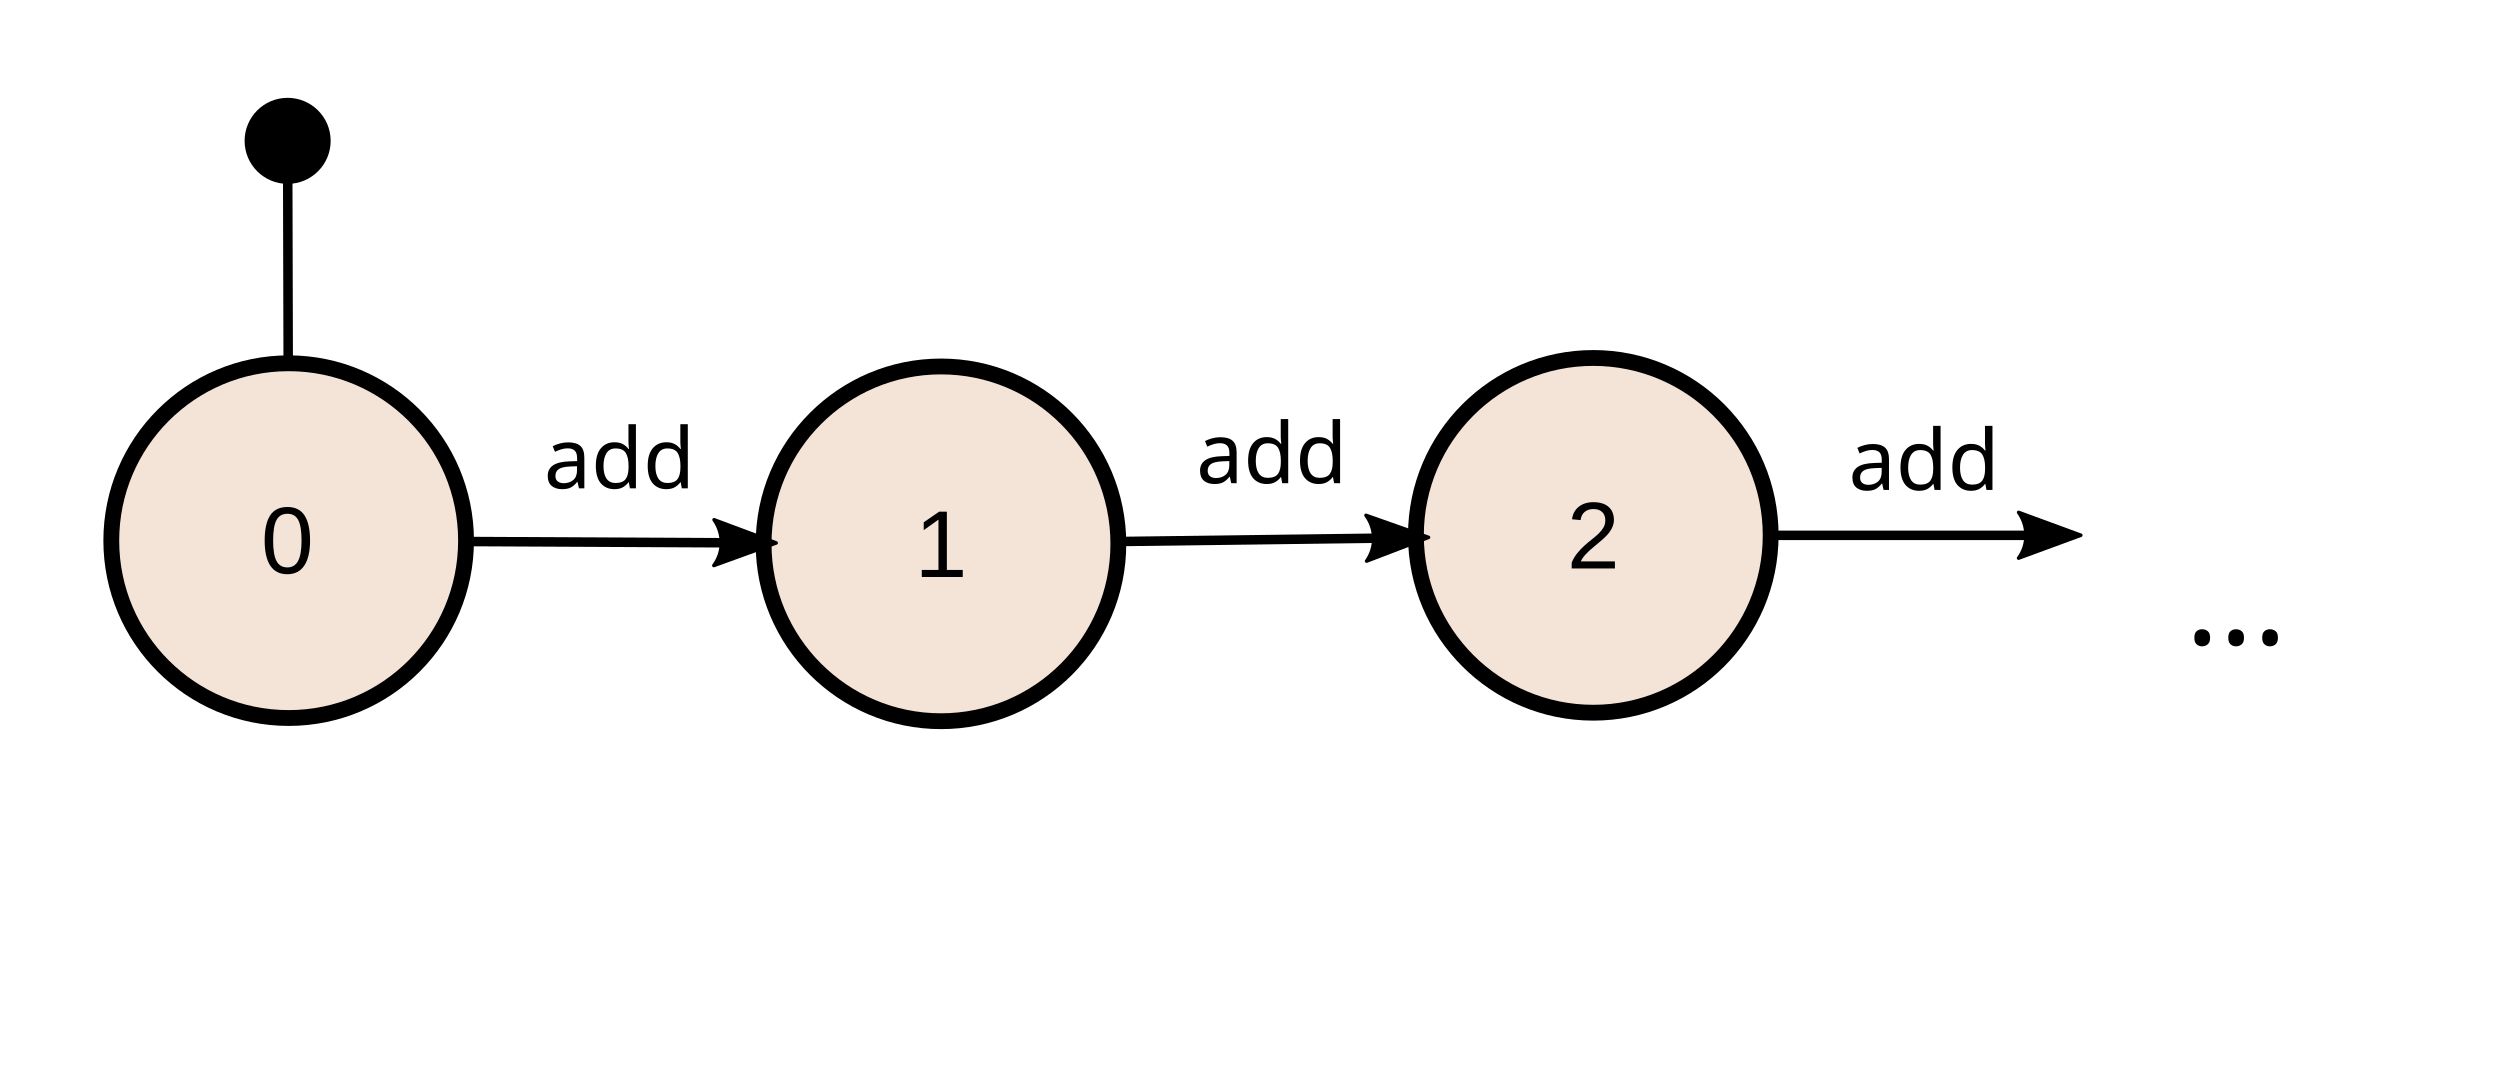
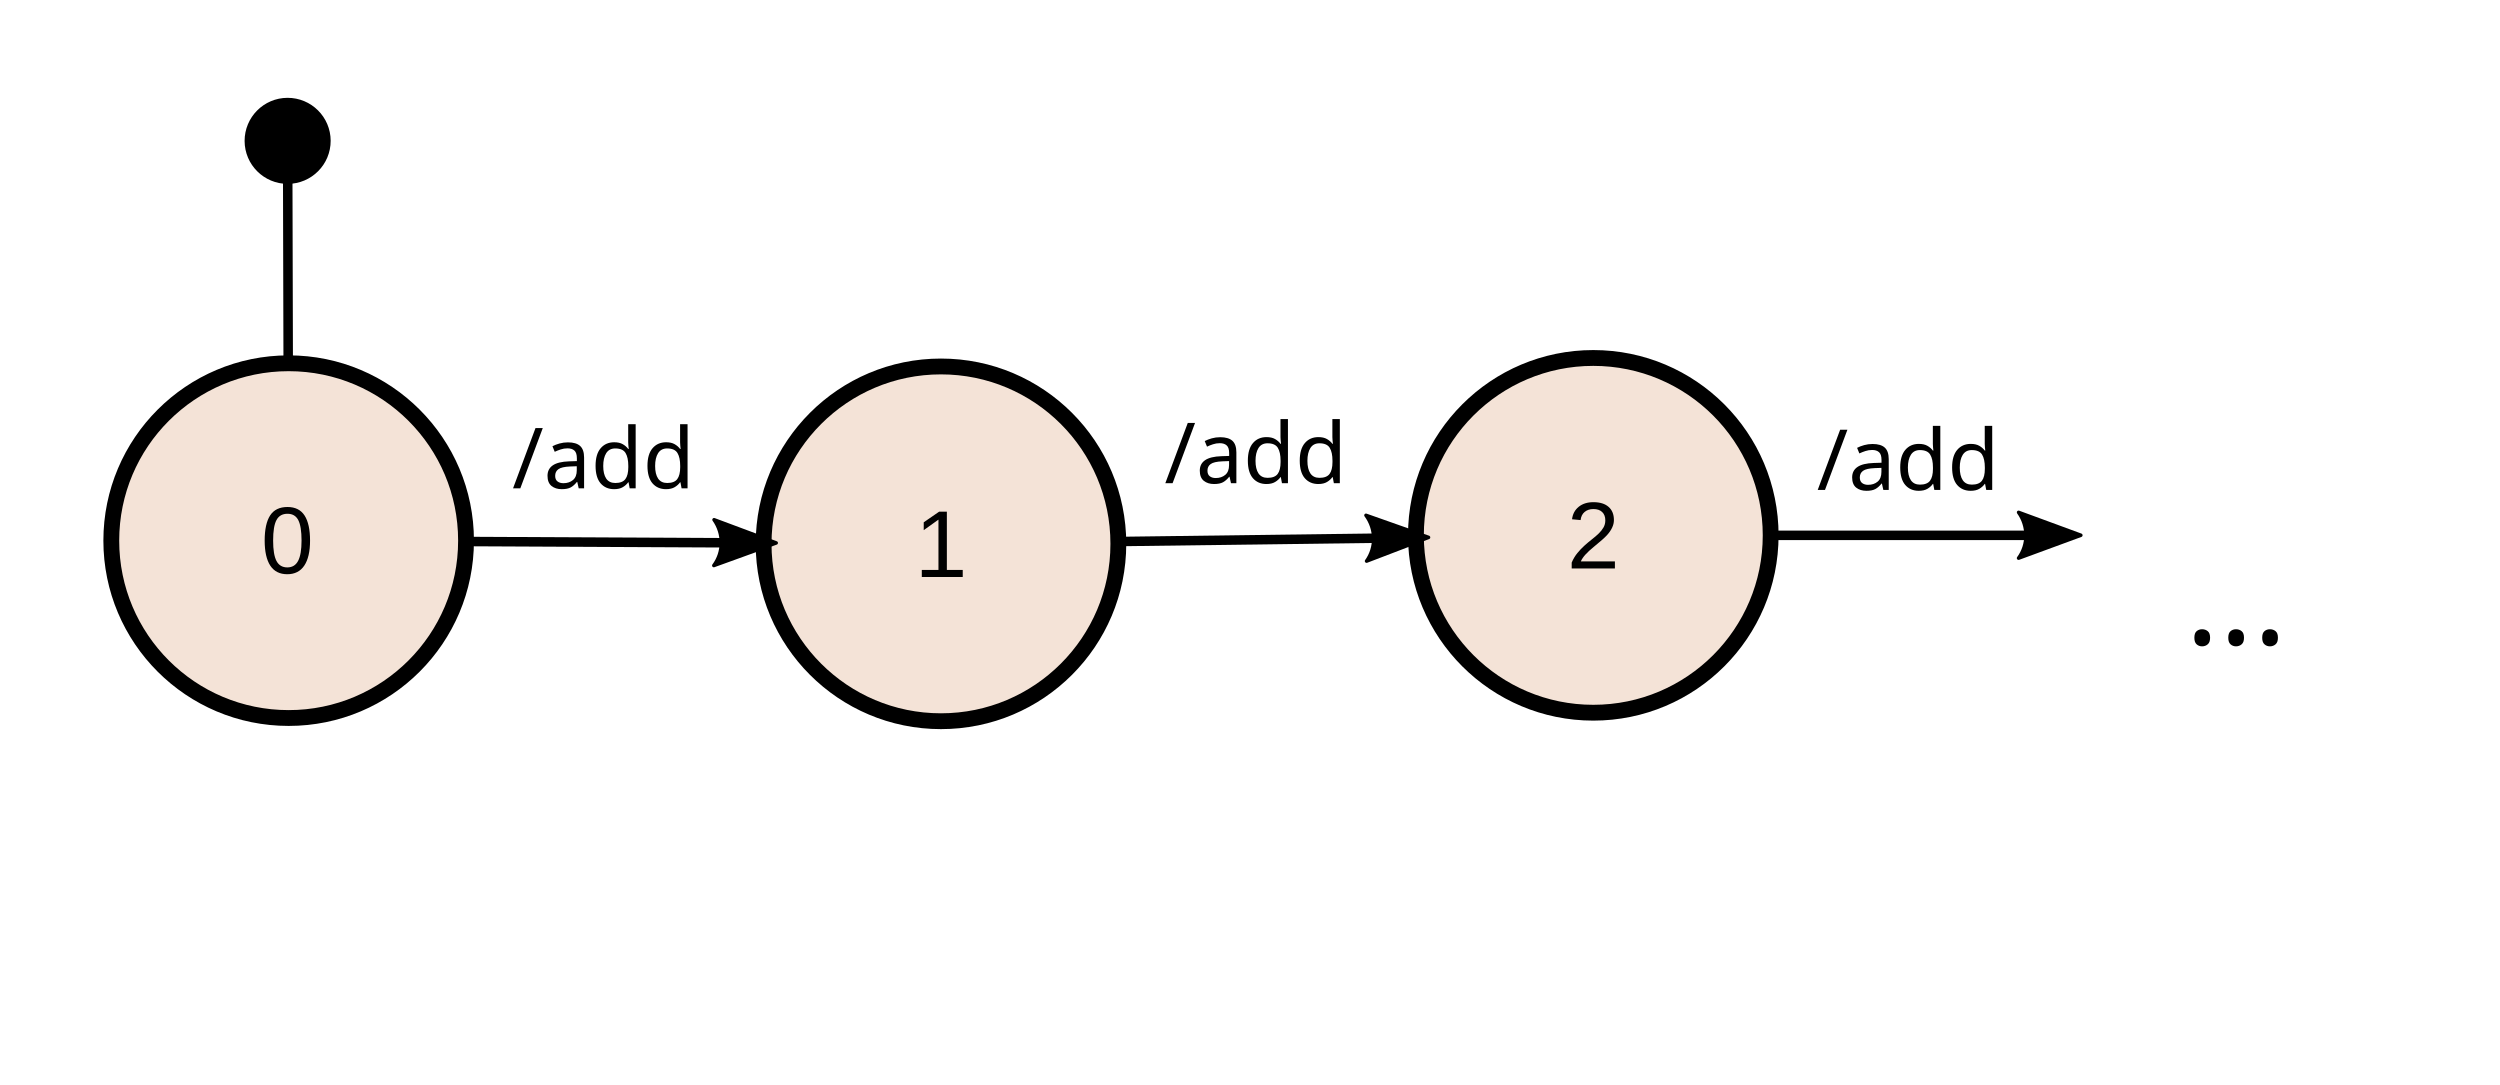
<svg xmlns="http://www.w3.org/2000/svg" width="790.193" height="342.781" id="svg2" version="1.1">
  <defs id="defs4">
    <marker orient="auto" refY="0.0" refX="0.0" id="DotL" style="overflow:visible">
      <path id="path3126" d="M -2.5,-1.0 C -2.5,1.76 -4.74,4.0 -7.5,4.0 C -10.26,4.0 -12.5,1.76 -12.5,-1.0 C -12.5,-3.76 -10.26,-6.0 -7.5,-6.0 C -4.74,-6.0 -2.5,-3.76 -2.5,-1.0 z " style="fill-rule:evenodd;stroke:#000000;stroke-width:1pt;stroke-opacity:1;fill:#000000;fill-opacity:1" transform="scale(0.8) translate(7.4, 1)" />
    </marker>
    <marker style="overflow:visible;" id="marker1237" refX="0.0" refY="0.0" orient="auto">
      <path transform="scale(0.6) rotate(180) translate(0,0)" d="M 8.719,4.034 L -2.207,0.016 L 8.719,-4.002 C 6.973,-1.63 6.983,1.616 8.719,4.034 z " style="fill-rule:evenodd;stroke-width:0.625;stroke-linejoin:round;stroke:#000000;stroke-opacity:1;fill:#000000;fill-opacity:1" id="path1235" />
    </marker>
    <marker orient="auto" refY="0.0" refX="0.0" id="marker13169" style="overflow:visible;">
      <path id="path13167" style="fill-rule:evenodd;stroke-width:0.625;stroke-linejoin:round;stroke:#000000;stroke-opacity:1;fill:#000000;fill-opacity:1" d="M 8.719,4.034 L -2.207,0.016 L 8.719,-4.002 C 6.973,-1.63 6.983,1.616 8.719,4.034 z " transform="scale(0.6) rotate(180) translate(0,0)" />
    </marker>
    <marker orient="auto" refY="0.0" refX="0.0" id="Arrow2Mend" style="overflow:visible;">
      <path id="path4698" style="fill-rule:evenodd;stroke-width:0.625;stroke-linejoin:round;stroke:#000000;stroke-opacity:1;fill:#000000;fill-opacity:1" d="M 8.719,4.034 L -2.207,0.016 L 8.719,-4.002 C 6.973,-1.63 6.983,1.616 8.719,4.034 z " transform="scale(0.6) rotate(180) translate(0,0)" />
    </marker>
    <marker orient="auto" refY="0.0" refX="0.0" id="marker7270" style="overflow:visible;">
      <path id="path7268" style="fill-rule:evenodd;stroke-width:0.625;stroke-linejoin:round;stroke:#000000;stroke-opacity:1;fill:#000000;fill-opacity:1" d="M 8.719,4.034 L -2.207,0.016 L 8.719,-4.002 C 6.973,-1.63 6.983,1.616 8.719,4.034 z " transform="scale(0.6) rotate(180) translate(0,0)" />
    </marker>
    <marker style="overflow:visible;" id="marker7092" refX="0.0" refY="0.0" orient="auto">
      <path transform="scale(0.6) rotate(180) translate(0,0)" d="M 8.719,4.034 L -2.207,0.016 L 8.719,-4.002 C 6.973,-1.63 6.983,1.616 8.719,4.034 z " style="fill-rule:evenodd;stroke-width:0.625;stroke-linejoin:round;stroke:#000000;stroke-opacity:1;fill:#000000;fill-opacity:1" id="path7090" />
    </marker>
    <marker orient="auto" refY="0.0" refX="0.0" id="marker7010" style="overflow:visible;">
      <path id="path7008" style="fill-rule:evenodd;stroke-width:0.625;stroke-linejoin:round;stroke:#000000;stroke-opacity:1;fill:#000000;fill-opacity:1" d="M 8.719,4.034 L -2.207,0.016 L 8.719,-4.002 C 6.973,-1.63 6.983,1.616 8.719,4.034 z " transform="scale(1.1) rotate(180) translate(1,0)" />
    </marker>
    <marker orient="auto" refY="0.0" refX="0.0" id="Arrow1Send" style="overflow:visible;">
      <path id="path4686" d="M 0.0,0.0 L 5.0,-5.0 L -12.5,0.0 L 5.0,5.0 L 0.0,0.0 z " style="fill-rule:evenodd;stroke:#000000;stroke-width:1pt;stroke-opacity:1;fill:#000000;fill-opacity:1" transform="scale(0.2) rotate(180) translate(6,0)" />
    </marker>
    <marker orient="auto" refY="0.0" refX="0.0" id="marker5311" style="overflow:visible;">
      <path id="path4680" d="M 0.0,0.0 L 5.0,-5.0 L -12.5,0.0 L 5.0,5.0 L 0.0,0.0 z " style="fill-rule:evenodd;stroke:#000000;stroke-width:1pt;stroke-opacity:1;fill:#000000;fill-opacity:1" transform="scale(0.4) rotate(180) translate(10,0)" />
    </marker>
    <marker orient="auto" refY="0.0" refX="0.0" id="marker4978" style="overflow:visible;">
      <path id="path4692" style="fill-rule:evenodd;stroke-width:0.625;stroke-linejoin:round;stroke:#000000;stroke-opacity:1;fill:#000000;fill-opacity:1" d="M 8.719,4.034 L -2.207,0.016 L 8.719,-4.002 C 6.973,-1.63 6.983,1.616 8.719,4.034 z " transform="scale(1.1) rotate(180) translate(1,0)" />
    </marker>
    <marker orient="auto" refY="0.0" refX="0.0" id="Arrow1Lend" style="overflow:visible;">
      <path id="path4674" d="M 0.0,0.0 L 5.0,-5.0 L -12.5,0.0 L 5.0,5.0 L 0.0,0.0 z " style="fill-rule:evenodd;stroke:#000000;stroke-width:1pt;stroke-opacity:1;fill:#000000;fill-opacity:1" transform="scale(0.8) rotate(180) translate(12.5,0)" />
    </marker>
    <marker orient="auto" refY="0" refX="0" id="Arrow1Mend" style="overflow:visible">
      <path id="path3777" d="M 0,0 5,-5 -12.5,0 5,5 0,0 z" style="fill-rule:evenodd;stroke:#000000;stroke-width:1pt;marker-start:none" transform="matrix(-0.4,0,0,-0.4,-4,0)" />
    </marker>
    <marker orient="auto" refY="0" refX="0" id="Arrow1Mstart" style="overflow:visible">
      <path id="path3774" d="M 0,0 5,-5 -12.5,0 5,5 0,0 z" style="fill-rule:evenodd;stroke:#000000;stroke-width:1pt;marker-start:none" transform="matrix(0.4,0,0,0.4,4,0)" />
    </marker>
    <marker orient="auto" refY="0" refX="0" id="Arrow1Lstart" style="overflow:visible">
      <path id="path3768" d="M 0,0 5,-5 -12.5,0 5,5 0,0 z" style="fill-rule:evenodd;stroke:#000000;stroke-width:1pt;marker-start:none" transform="matrix(0.8,0,0,0.8,10,0)" />
    </marker>
    <marker orient="auto" refY="0" refX="0" id="Arrow2Lend" style="overflow:visible">
      <path id="path3789" style="font-size:12px;fill-rule:evenodd;stroke-width:0.625;stroke-linejoin:round" d="M 8.719,4.034 -2.207,0.016 8.719,-4.002 c -1.745,2.372 -1.735,5.617 -6e-7,8.035 z" transform="matrix(-1.1,0,0,-1.1,-1.1,0)" />
    </marker>
    <marker style="overflow:visible" id="marker7092-5" refX="0" refY="0" orient="auto">
      <path transform="scale(-0.6)" d="M 8.719,4.034 -2.207,0.016 8.719,-4.002 c -1.745,2.372 -1.735,5.617 -6e-7,8.035 z" style="fill:#000000;fill-opacity:1;fill-rule:evenodd;stroke:#000000;stroke-width:0.625;stroke-linejoin:round;stroke-opacity:1" id="path7090-3" />
    </marker>
    <marker style="overflow:visible" id="marker7092-2" refX="0" refY="0" orient="auto">
      <path transform="scale(-0.6)" d="M 8.719,4.034 -2.207,0.016 8.719,-4.002 c -1.745,2.372 -1.735,5.617 -6e-7,8.035 z" style="fill:#000000;fill-opacity:1;fill-rule:evenodd;stroke:#000000;stroke-width:0.625;stroke-linejoin:round;stroke-opacity:1" id="path7090-9" />
    </marker>
  </defs>
  <g id="layer1" transform="translate(18.21925,-406.9476)" style="display:inline">
    <path style="fill:none;fill-rule:evenodd;stroke:#000000;stroke-width:3;stroke-linecap:butt;stroke-linejoin:miter;stroke-miterlimit:4;stroke-dasharray:none;stroke-opacity:1;marker-end:url(#DotL)" d="M 72.875,521.77 72.694,451.229" id="path3063" />
  </g>
  <g id="layer2" style="display:inline">
    <g id="g14082" transform="translate(60)">
      <text id="text7352" y="610.683" x="612.495" style="font-style:normal;font-weight:normal;font-size:40px;line-height:1.25;font-family:sans-serif;letter-spacing:0px;word-spacing:0px;display:inline;fill:#000000;fill-opacity:1;stroke:none" xml:space="preserve" transform="translate(18.21925,-406.9476)">
        <tspan y="610.683" x="612.495" id="tspan7350">...</tspan>
      </text>
      <circle r="56.063" cy="169.21" cx="649.787" style="display:inline;opacity:0;fill:#f4e3d7;stroke:#000000;stroke-width:5;stroke-linecap:butt;stroke-linejoin:miter;stroke-miterlimit:4;stroke-dasharray:none;stroke-opacity:1" id="path3755-3-6" />
    </g>
    <circle style="display:inline;opacity:1;fill:#f4e3d7;stroke:#000000;stroke-width:5;stroke-linecap:butt;stroke-linejoin:miter;stroke-miterlimit:4;stroke-dasharray:none;stroke-opacity:1" id="path2985" cx="91.239" cy="170.885" r="56.063" />
    <text xml:space="preserve" style="font-style:normal;font-variant:normal;font-weight:normal;font-stretch:normal;line-height:0%;font-family:Arial;-inkscape-font-specification:Arial;text-align:start;letter-spacing:0px;word-spacing:0px;writing-mode:lr-tb;text-anchor:start;opacity:1;fill:#000000;fill-opacity:1;stroke:none" x="82.486" y="181.205" id="text5521">
      <tspan id="tspan5523" x="82.486" y="181.205" style="font-size:30px;line-height:1.25">0</tspan>
    </text>
    <circle id="path3755" style="display:inline;opacity:1;fill:#f4e3d7;stroke:#000000;stroke-width:5;stroke-linecap:butt;stroke-linejoin:miter;stroke-miterlimit:4;stroke-dasharray:none;stroke-opacity:1" cx="297.421" cy="171.896" r="56.063" />
    <text xml:space="preserve" style="font-style:normal;font-variant:normal;font-weight:normal;font-stretch:normal;line-height:0%;font-family:Arial;-inkscape-font-specification:Arial;text-align:start;letter-spacing:0px;word-spacing:0px;writing-mode:lr-tb;text-anchor:start;opacity:1;fill:#000000;fill-opacity:1;stroke:none" x="289.079" y="182.369" id="text5525">
      <tspan x="289.079" y="182.369" style="font-size:30px;line-height:1.25" id="tspan6898">1</tspan>
    </text>
    <circle id="path3755-3" style="display:inline;opacity:1;fill:#f4e3d7;stroke:#000000;stroke-width:5;stroke-linecap:butt;stroke-linejoin:miter;stroke-miterlimit:4;stroke-dasharray:none;stroke-opacity:1" cx="503.604" cy="169.21" r="56.063" />
    <text xml:space="preserve" style="font-style:normal;font-variant:normal;font-weight:normal;font-stretch:normal;line-height:0%;font-family:Arial;-inkscape-font-specification:Arial;text-align:start;letter-spacing:0px;word-spacing:0px;writing-mode:lr-tb;text-anchor:start;display:inline;opacity:1;fill:#000000;fill-opacity:1;stroke:none" x="495.262" y="179.683" id="text5525-6">
      <tspan x="495.262" y="179.683" style="font-size:30px;line-height:1.25" id="tspan6898-7">2</tspan>
    </text>
    <path style="display:inline;fill:none;fill-rule:evenodd;stroke:#000000;stroke-width:3;stroke-linecap:butt;stroke-linejoin:miter;stroke-miterlimit:4;stroke-dasharray:none;stroke-opacity:1;marker-end:url(#marker7092);paint-order:markers stroke fill" d="m 353.48,171.165 94.066,-1.225" id="path6932" />
    <path style="display:none;fill:none;fill-rule:evenodd;stroke:#000000;stroke-width:4;stroke-linecap:butt;stroke-linejoin:miter;stroke-miterlimit:4;stroke-dasharray:none;stroke-opacity:1;marker-end:url(#marker7092-5)" d="M 526.052,168.116 600,166.352" id="path6932-5" />
    <path style="display:inline;fill:none;fill-rule:evenodd;stroke:#000000;stroke-width:3;stroke-linecap:butt;stroke-linejoin:miter;stroke-miterlimit:4;stroke-dasharray:none;stroke-opacity:1;marker-end:url(#marker7092-2)" d="m 559.667,169.21 h 94.056" id="path6932-1" />
    <path style="fill:none;fill-rule:evenodd;stroke:#000000;stroke-width:1px;stroke-linecap:butt;stroke-linejoin:miter;stroke-opacity:1" d="m 380.513,189.238 v 0" id="path13781" />
-     <text xml:space="preserve" style="font-style:normal;font-weight:normal;font-size:40px;line-height:1.25;font-family:sans-serif;letter-spacing:0px;word-spacing:0px;fill:#000000;fill-opacity:1;stroke:none" x="171.9" y="154.352" id="text13785">
-       <tspan id="tspan13783" x="171.9" y="154.352" style="font-size:26.667px">add</tspan>
+     <text xml:space="preserve" style="font-style:normal;font-weight:normal;font-size:40px;line-height:1.25;font-family:sans-serif;letter-spacing:0px;word-spacing:0px;fill:#000000;fill-opacity:1;stroke:none" x="161.9" y="154.352" id="text13785">
+       <tspan id="tspan13783" x="161.9" y="154.352" style="font-size:26.667px">/add</tspan>
    </text>
-     <text xml:space="preserve" style="font-style:normal;font-weight:normal;font-size:40px;line-height:1.25;font-family:sans-serif;letter-spacing:0px;word-spacing:0px;display:inline;fill:#000000;fill-opacity:1;stroke:none" x="378.071" y="152.722" id="text13785-3">
-       <tspan id="tspan13783-6" x="378.071" y="152.722" style="font-size:26.667px">add</tspan>
+     <text xml:space="preserve" style="font-style:normal;font-weight:normal;font-size:40px;line-height:1.25;font-family:sans-serif;letter-spacing:0px;word-spacing:0px;display:inline;fill:#000000;fill-opacity:1;stroke:none" x="368.071" y="152.722" id="text13785-3">
+       <tspan id="tspan13783-6" x="368.071" y="152.722" style="font-size:26.667px">/add</tspan>
    </text>
-     <text xml:space="preserve" style="font-style:normal;font-weight:normal;font-size:40px;line-height:1.25;font-family:sans-serif;letter-spacing:0px;word-spacing:0px;display:inline;fill:#000000;fill-opacity:1;stroke:none" x="584.269" y="154.865" id="text13785-7">
-       <tspan id="tspan13783-5" x="584.269" y="154.865" style="font-size:26.667px">add</tspan>
+     <text xml:space="preserve" style="font-style:normal;font-weight:normal;font-size:40px;line-height:1.25;font-family:sans-serif;letter-spacing:0px;word-spacing:0px;display:inline;fill:#000000;fill-opacity:1;stroke:none" x="574.269" y="154.865" id="text13785-7">
+       <tspan id="tspan13783-5" x="574.269" y="154.865" style="font-size:26.667px">/add</tspan>
    </text>
    <path style="fill:none;fill-rule:evenodd;stroke:#000000;stroke-width:3;stroke-linecap:butt;stroke-linejoin:miter;stroke-miterlimit:4;stroke-dasharray:none;stroke-opacity:1;marker-end:url(#marker1237)" d="m 147.3,171.16 94.059,0.461" id="path326" />
  </g>
</svg>
